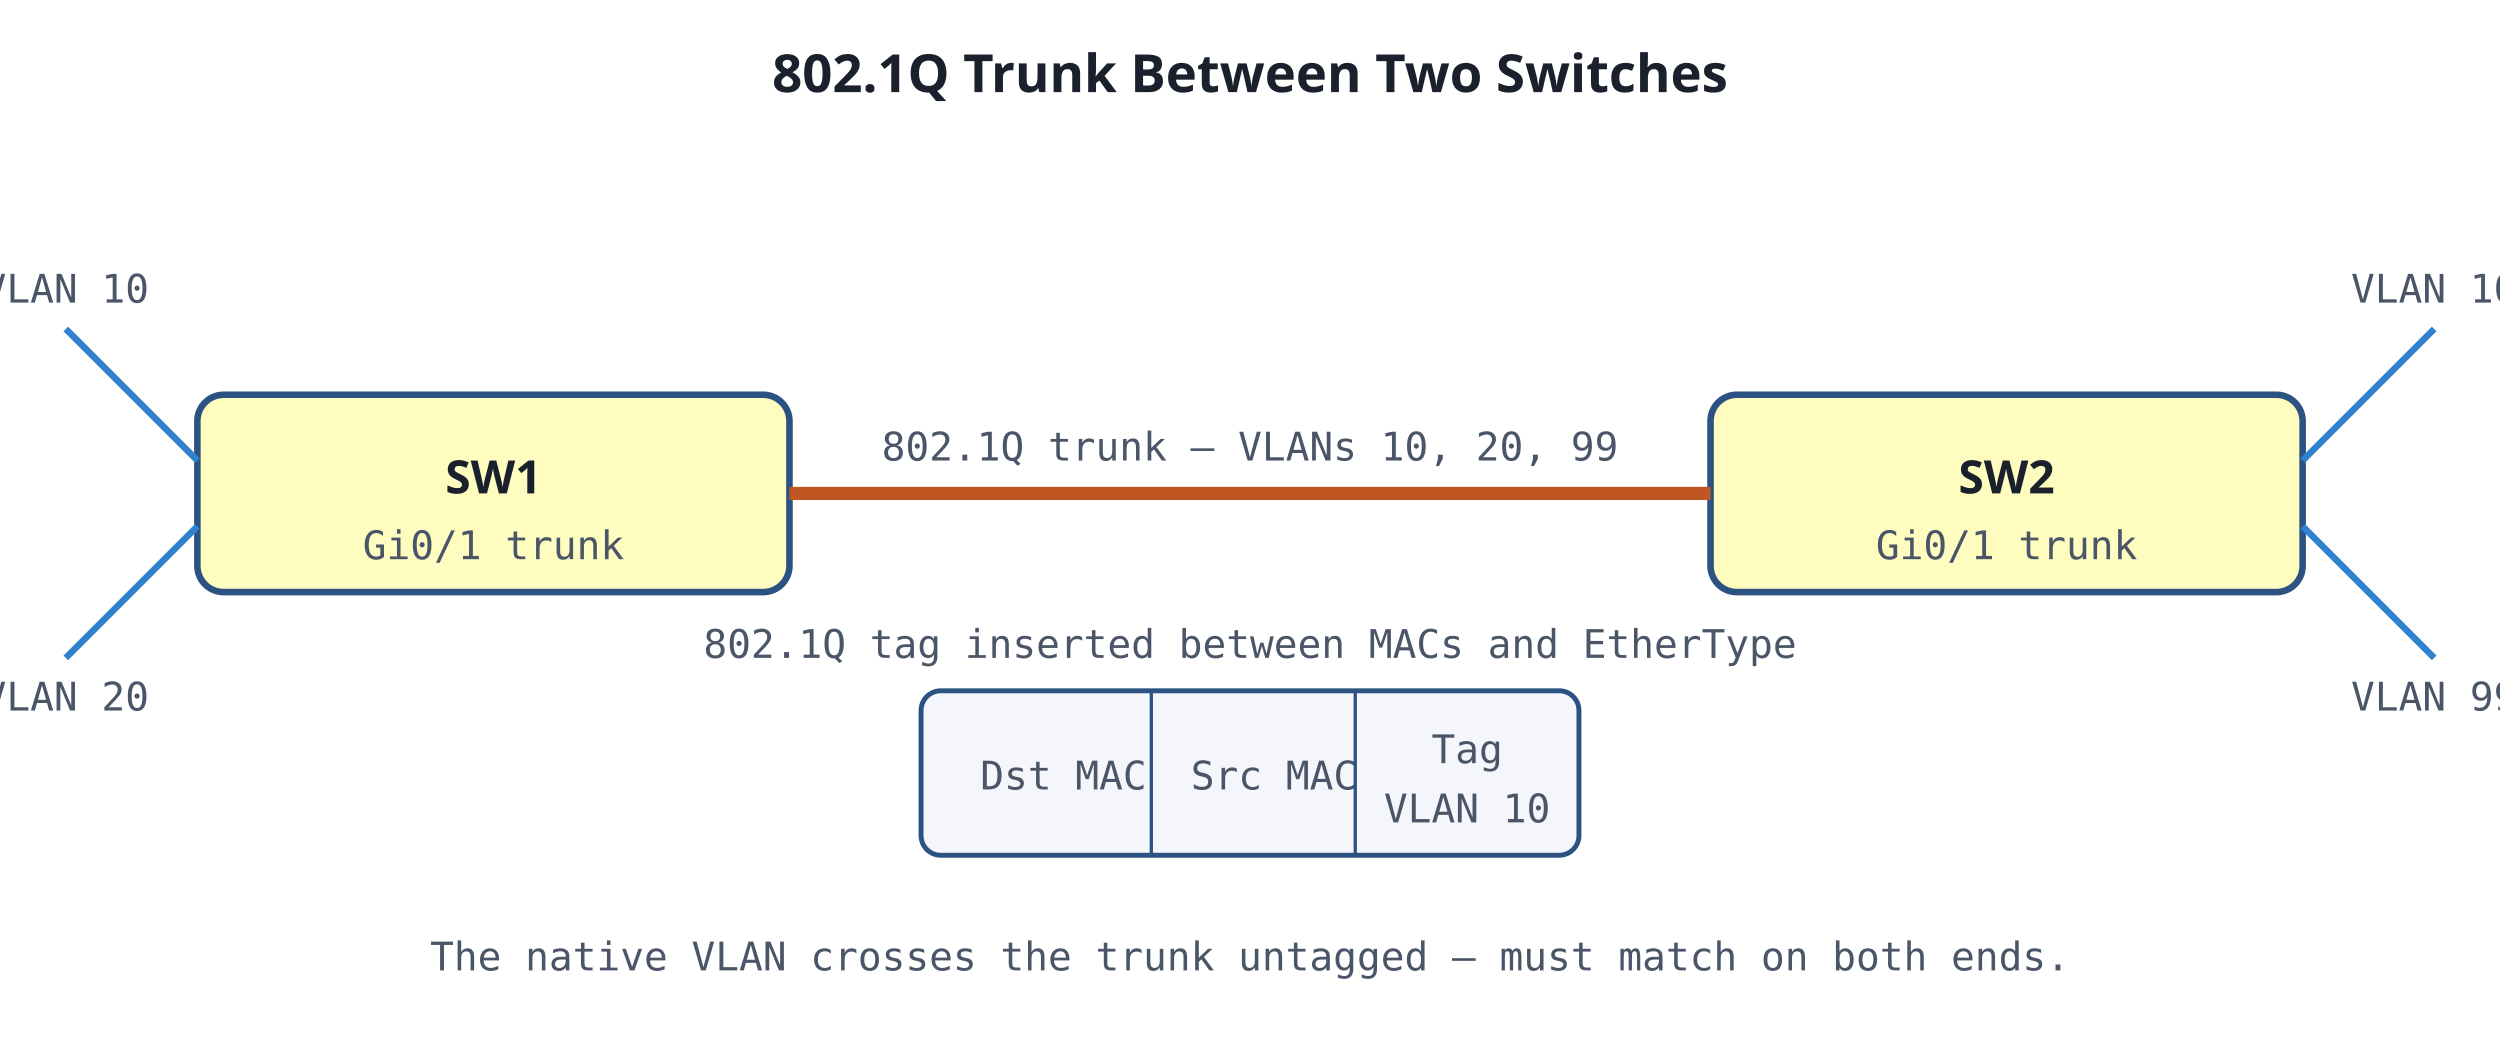
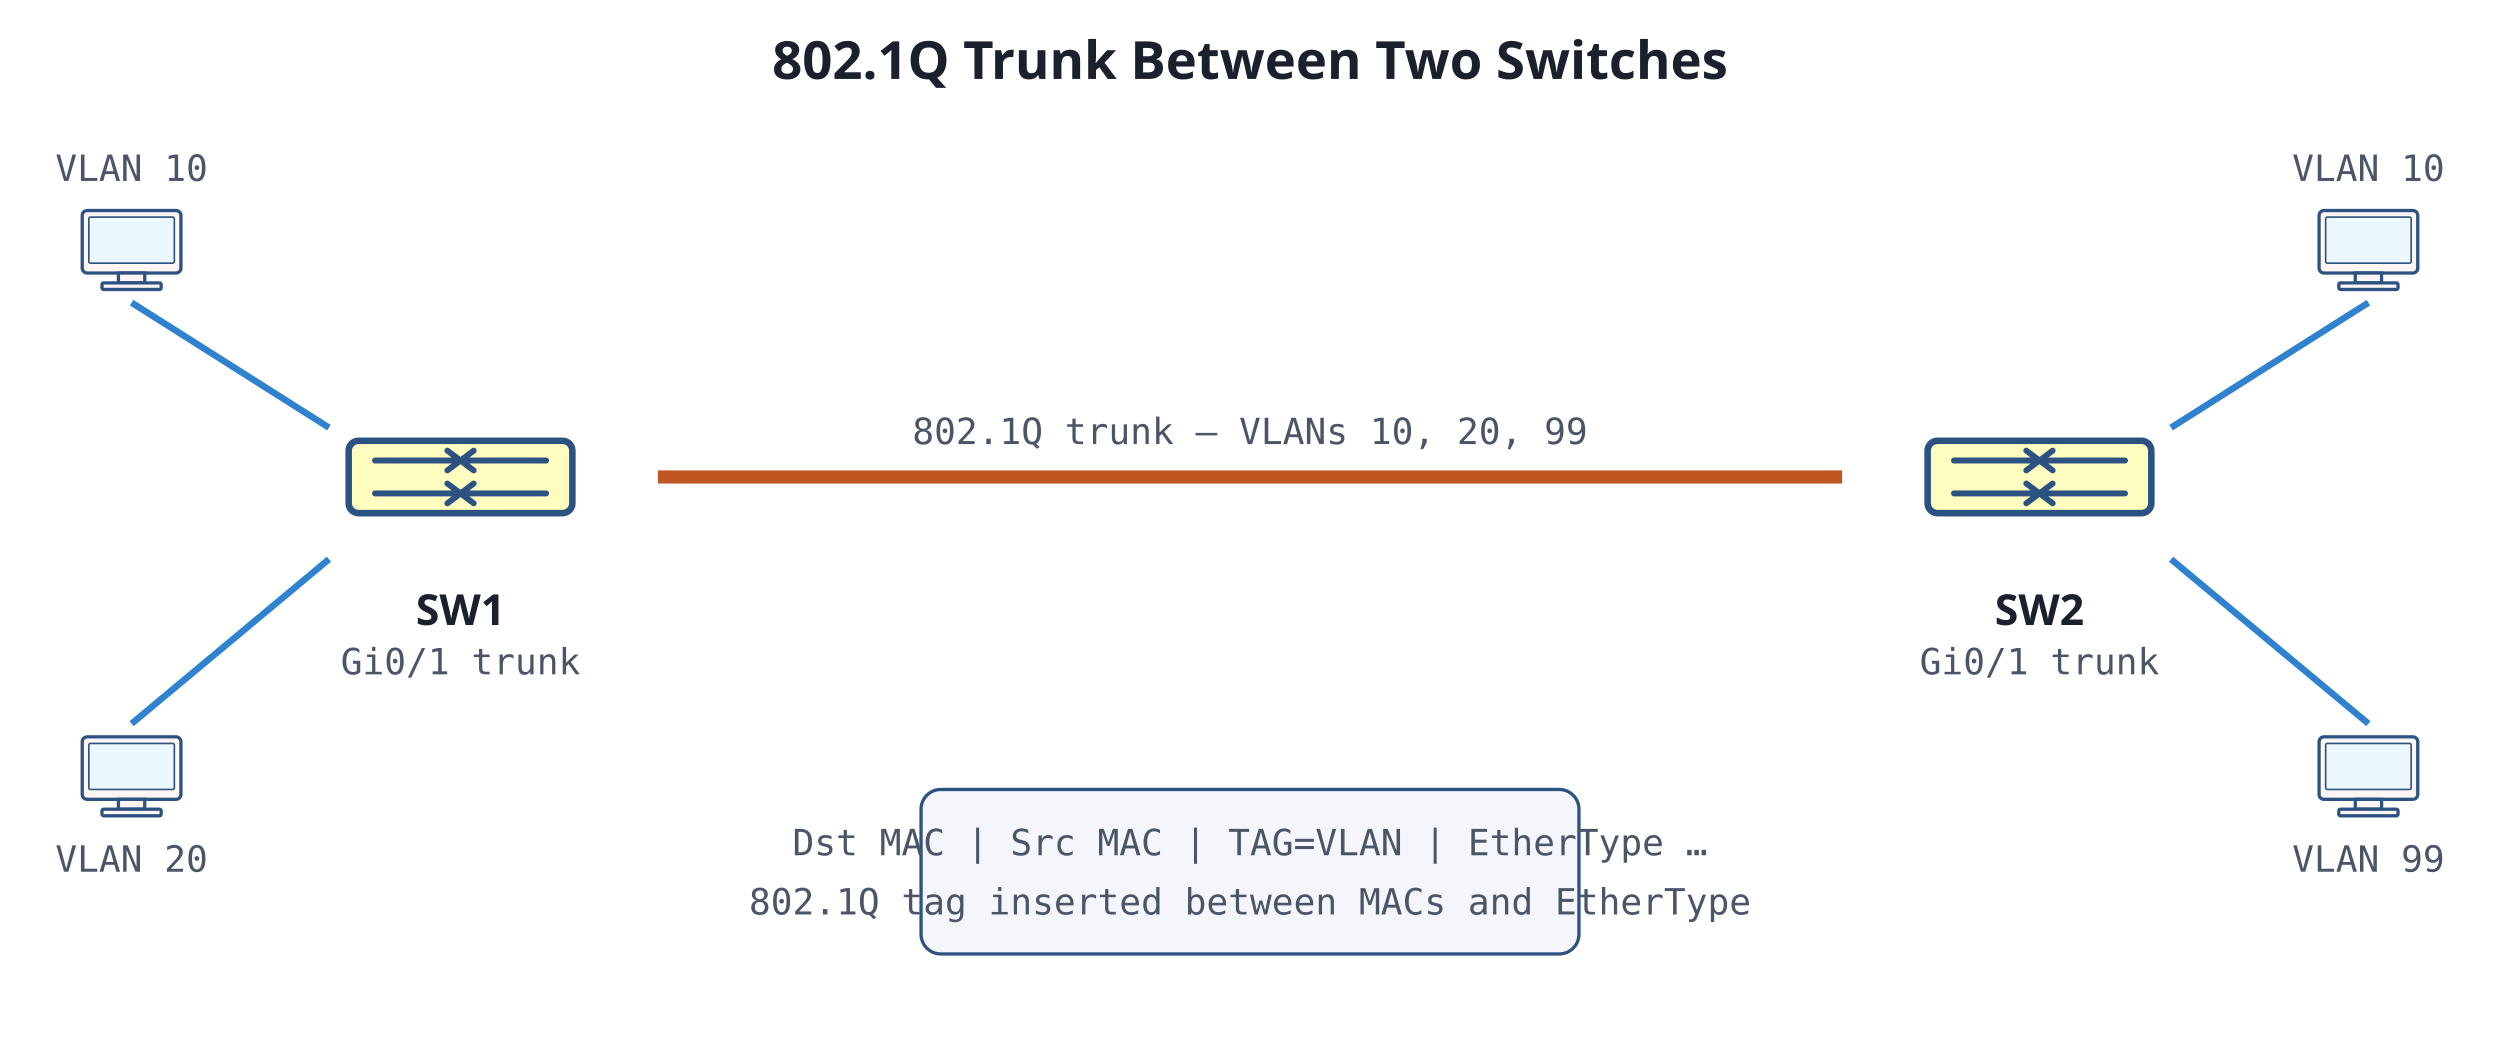
- <svg xmlns="http://www.w3.org/2000/svg" viewBox="0 0 760 320" role="img" aria-label="802.1Q trunk between switches">
+ <svg xmlns="http://www.w3.org/2000/svg" viewBox="0 0 760 320" role="img" aria-label="802.1Q trunk between switches with Cisco icons">
  <style>
-     .label { fill: var(--diagram-text, #1a202c); font: 600 14px system-ui, sans-serif; }
-     .small { fill: var(--diagram-muted, #4a5568); font: 12px ui-monospace, Consolas, monospace; }
+     .label { fill: var(--diagram-text, #1a202c); font: 600 13px system-ui, sans-serif; }
+     .small { fill: var(--diagram-muted, #4a5568); font: 11px ui-monospace, Consolas, monospace; }
    .title { fill: var(--diagram-text, #1a202c); font: 700 16px system-ui, sans-serif; }
-     .switch { fill: var(--diagram-switch, #fefcbf); stroke: var(--diagram-stroke, #2c5282); stroke-width: 2; }
-     .access { stroke: var(--diagram-arrow, #3182ce); stroke-width: 2; }
-     .trunk { stroke: var(--diagram-accent, #c05621); stroke-width: 4; }
-     .frame { fill: var(--diagram-fill, #f4f6fb); stroke: var(--diagram-stroke, #2c5282); stroke-width: 1.5; }
+     .link { stroke: var(--diagram-arrow, #3182ce); stroke-width: 2; fill: none; }
+     .trunk { stroke: var(--diagram-accent, #c05621); stroke-width: 4; fill: none; }
+     .blocked { stroke: var(--diagram-accent, #e53e3e); stroke-width: 3; stroke-dasharray: 8,5; fill: none; }
  </style>
-   <text class="title" x="380" y="28" text-anchor="middle">802.1Q Trunk Between Two Switches</text>
-   <rect class="switch" x="60" y="120" width="180" height="60" rx="8" />
-   <text class="label" x="150" y="150" text-anchor="middle">SW1</text>
-   <text class="small" x="150" y="170" text-anchor="middle">Gi0/1 trunk</text>
-   <rect class="switch" x="520" y="120" width="180" height="60" rx="8" />
-   <text class="label" x="610" y="150" text-anchor="middle">SW2</text>
-   <text class="small" x="610" y="170" text-anchor="middle">Gi0/1 trunk</text>
-   <line class="trunk" x1="240" y1="150" x2="520" y2="150" />
-   <text class="small" x="380" y="140" text-anchor="middle">802.1Q trunk — VLANs 10, 20, 99</text>
-   <rect class="frame" x="280" y="210" width="200" height="50" rx="6" />
-   <text class="small" x="298" y="240">Dst MAC</text>
-   <line x1="350" y1="210" x2="350" y2="260" stroke="var(--diagram-stroke,#2c5282)" />
-   <text class="small" x="362" y="240">Src MAC</text>
-   <line x1="412" y1="210" x2="412" y2="260" stroke="var(--diagram-stroke,#2c5282)" />
-   <text class="small" x="446" y="232" text-anchor="middle">Tag</text>
-   <text class="small" x="446" y="250" text-anchor="middle">VLAN 10</text>
-   <text class="small" x="380" y="200" text-anchor="middle">802.1Q tag inserted between MACs and EtherType</text>
-   <line class="access" x1="60" y1="140" x2="20" y2="100" />
-   <line class="access" x1="60" y1="160" x2="20" y2="200" />
-   <line class="access" x1="700" y1="140" x2="740" y2="100" />
-   <line class="access" x1="700" y1="160" x2="740" y2="200" />
-   <text class="small" x="20" y="92" text-anchor="middle">VLAN 10</text>
-   <text class="small" x="20" y="216" text-anchor="middle">VLAN 20</text>
-   <text class="small" x="740" y="92" text-anchor="middle">VLAN 10</text>
-   <text class="small" x="740" y="216" text-anchor="middle">VLAN 99</text>
-   <text class="small" x="380" y="295" text-anchor="middle">The native VLAN crosses the trunk untagged — must match on both ends.</text>
+   <defs>
+     <symbol id="cisco-router" viewBox="0 0 80 60" overflow="visible">
+       <ellipse cx="40" cy="42" rx="32" ry="9" fill="var(--diagram-router,#c6f6d5)" stroke="var(--diagram-stroke,#2c5282)" stroke-width="2" />
+       <path d="M8 42 V22 A32,9 0 0 0 72,22 V42" fill="var(--diagram-router,#c6f6d5)" stroke="var(--diagram-stroke,#2c5282)" stroke-width="2" />
+       <ellipse cx="40" cy="22" rx="32" ry="9" fill="var(--diagram-router,#c6f6d5)" stroke="var(--diagram-stroke,#2c5282)" stroke-width="2" />
+       <g stroke="var(--diagram-stroke,#2c5282)" stroke-width="2" fill="none" stroke-linecap="round">
+         <path d="M40 22 L25 14 M30 13 L25 14 L26 19" />
+         <path d="M40 22 L55 14 M50 13 L55 14 L54 19" />
+         <path d="M40 22 L25 30 M30 31 L25 30 L26 25" />
+         <path d="M40 22 L55 30 M50 31 L55 30 L54 25" />
+       </g>
+     </symbol>
+     <symbol id="cisco-switch" viewBox="0 0 80 50" overflow="visible">
+       <rect x="6" y="14" width="68" height="22" rx="3" fill="var(--diagram-switch,#fefcbf)" stroke="var(--diagram-stroke,#2c5282)" stroke-width="2" />
+       <g stroke="var(--diagram-stroke,#2c5282)" stroke-width="1.8" fill="none" stroke-linecap="round">
+         <path d="M14 20 H40 M36 17 L40 20 L36 23" />
+         <path d="M14 30 H40 M36 27 L40 30 L36 33" />
+         <path d="M40 20 L66 20 M44 17 L40 20 L44 23" transform="translate(0,0)" />
+         <path d="M66 30 H40 M44 27 L40 30 L44 33" />
+       </g>
+     </symbol>
+     <symbol id="cisco-l3switch" viewBox="0 0 80 50" overflow="visible">
+       <rect x="6" y="14" width="68" height="22" rx="3" fill="var(--diagram-switch,#fefcbf)" stroke="var(--diagram-stroke,#2c5282)" stroke-width="2" />
+       <g stroke="var(--diagram-stroke,#2c5282)" stroke-width="1.8" fill="none" stroke-linecap="round">
+         <path d="M14 20 H30 M26 17 L30 20 L26 23" />
+         <path d="M50 30 H66 M62 27 L66 30 L62 33" />
+       </g>
+       <polygon points="40,8 56,25 40,42 24,25" fill="var(--diagram-router,#c6f6d5)" stroke="var(--diagram-stroke,#2c5282)" stroke-width="2" />
+     </symbol>
+     <symbol id="cisco-pc" viewBox="0 0 80 60" overflow="visible">
+       <rect x="10" y="6" width="60" height="38" rx="3" fill="var(--diagram-pc,#fff5f5)" stroke="var(--diagram-stroke,#2c5282)" stroke-width="2" />
+       <rect x="14" y="10" width="52" height="28" rx="1" fill="var(--diagram-cloud,#ebf8ff)" stroke="var(--diagram-stroke,#2c5282)" stroke-width="1" />
+       <rect x="32" y="44" width="16" height="6" fill="var(--diagram-pc,#fff5f5)" stroke="var(--diagram-stroke,#2c5282)" stroke-width="2" />
+       <rect x="22" y="50" width="36" height="4" rx="1" fill="var(--diagram-pc,#fff5f5)" stroke="var(--diagram-stroke,#2c5282)" stroke-width="2" />
+     </symbol>
+     <symbol id="cisco-server" viewBox="0 0 60 80" overflow="visible">
+       <rect x="8" y="4" width="44" height="72" rx="2" fill="var(--diagram-router,#c6f6d5)" stroke="var(--diagram-stroke,#2c5282)" stroke-width="2" />
+       <line x1="12" y1="16" x2="48" y2="16" stroke="var(--diagram-stroke,#2c5282)" stroke-width="1" />
+       <line x1="12" y1="28" x2="48" y2="28" stroke="var(--diagram-stroke,#2c5282)" stroke-width="1" />
+       <line x1="12" y1="40" x2="48" y2="40" stroke="var(--diagram-stroke,#2c5282)" stroke-width="1" />
+       <line x1="12" y1="52" x2="48" y2="52" stroke="var(--diagram-stroke,#2c5282)" stroke-width="1" />
+       <line x1="12" y1="64" x2="48" y2="64" stroke="var(--diagram-stroke,#2c5282)" stroke-width="1" />
+       <circle cx="44" cy="10" r="2" fill="#16a34a" />
+     </symbol>
+     <symbol id="cisco-cloud" viewBox="0 0 120 70" overflow="visible">
+       <path d="M30 50 a18 18 0 0 1 6 -34 a22 22 0 0 1 38 4 a16 16 0 0 1 22 18 a14 14 0 0 1 -10 24 H32 a14 14 0 0 1 -2 -12 z" fill="var(--diagram-cloud,#ebf8ff)" stroke="var(--diagram-stroke,#2c5282)" stroke-width="2" />
+     </symbol>
+     <symbol id="cisco-ap" viewBox="0 0 80 60" overflow="visible">
+       <rect x="20" y="30" width="40" height="14" rx="2" fill="var(--diagram-switch,#fefcbf)" stroke="var(--diagram-stroke,#2c5282)" stroke-width="2" />
+       <line x1="40" y1="30" x2="40" y2="20" stroke="var(--diagram-stroke,#2c5282)" stroke-width="2" />
+       <path d="M28 18 a14 14 0 0 1 24 0" fill="none" stroke="var(--diagram-stroke,#2c5282)" stroke-width="2" />
+       <path d="M22 12 a22 22 0 0 1 36 0" fill="none" stroke="var(--diagram-stroke,#2c5282)" stroke-width="2" />
+     </symbol>
+     <symbol id="cisco-phone" viewBox="0 0 80 60" overflow="visible">
+       <rect x="14" y="8" width="52" height="44" rx="3" fill="var(--diagram-pc,#fff5f5)" stroke="var(--diagram-stroke,#2c5282)" stroke-width="2" />
+       <rect x="20" y="14" width="40" height="14" fill="var(--diagram-cloud,#ebf8ff)" />
+       <g fill="var(--diagram-stroke,#2c5282)">
+         <circle cx="26" cy="38" r="2" />
+         <circle cx="34" cy="38" r="2" />
+         <circle cx="42" cy="38" r="2" />
+         <circle cx="50" cy="38" r="2" />
+         <circle cx="26" cy="46" r="2" />
+         <circle cx="34" cy="46" r="2" />
+         <circle cx="42" cy="46" r="2" />
+         <circle cx="50" cy="46" r="2" />
+       </g>
+     </symbol>
+     <marker id="m-arrow" viewBox="0 0 10 10" refX="9" refY="5" markerWidth="8" markerHeight="8" orient="auto-start-reverse">
+       <path d="M0,0 L10,5 L0,10 z" fill="var(--diagram-arrow,#3182ce)" />
+     </marker>
+   </defs>
+   <text class="title" x="380" y="24" text-anchor="middle">802.1Q Trunk Between Two Switches</text>
+   <use href="#cisco-switch" x="80" y="120" width="120" height="50" />
+   <text class="label" x="140" y="190" text-anchor="middle">SW1</text>
+   <text class="small" x="140" y="205" text-anchor="middle">Gi0/1 trunk</text>
+   <use href="#cisco-switch" x="560" y="120" width="120" height="50" />
+   <text class="label" x="620" y="190" text-anchor="middle">SW2</text>
+   <text class="small" x="620" y="205" text-anchor="middle">Gi0/1 trunk</text>
+   <line class="trunk" x1="200" y1="145" x2="560" y2="145" />
+   <text class="small" x="380" y="135" text-anchor="middle">802.1Q trunk — VLANs 10, 20, 99</text>
+   <use href="#cisco-pc" x="20" y="60" width="40" height="32" />
+   <use href="#cisco-pc" x="20" y="220" width="40" height="32" />
+   <use href="#cisco-pc" x="700" y="60" width="40" height="32" />
+   <use href="#cisco-pc" x="700" y="220" width="40" height="32" />
+   <line class="link" x1="40" y1="92" x2="100" y2="130" />
+   <line class="link" x1="40" y1="220" x2="100" y2="170" />
+   <line class="link" x1="660" y1="130" x2="720" y2="92" />
+   <line class="link" x1="660" y1="170" x2="720" y2="220" />
+   <text class="small" x="40" y="55" text-anchor="middle">VLAN 10</text>
+   <text class="small" x="40" y="265" text-anchor="middle">VLAN 20</text>
+   <text class="small" x="720" y="55" text-anchor="middle">VLAN 10</text>
+   <text class="small" x="720" y="265" text-anchor="middle">VLAN 99</text>
+   <rect x="280" y="240" width="200" height="50" rx="6" fill="var(--diagram-fill,#f4f6fb)" stroke="var(--diagram-stroke,#2c5282)" />
+   <text class="small" x="380" y="260" text-anchor="middle">Dst MAC | Src MAC | TAG=VLAN | EtherType …</text>
+   <text class="small" x="380" y="278" text-anchor="middle">802.1Q tag inserted between MACs and EtherType</text>
</svg>
